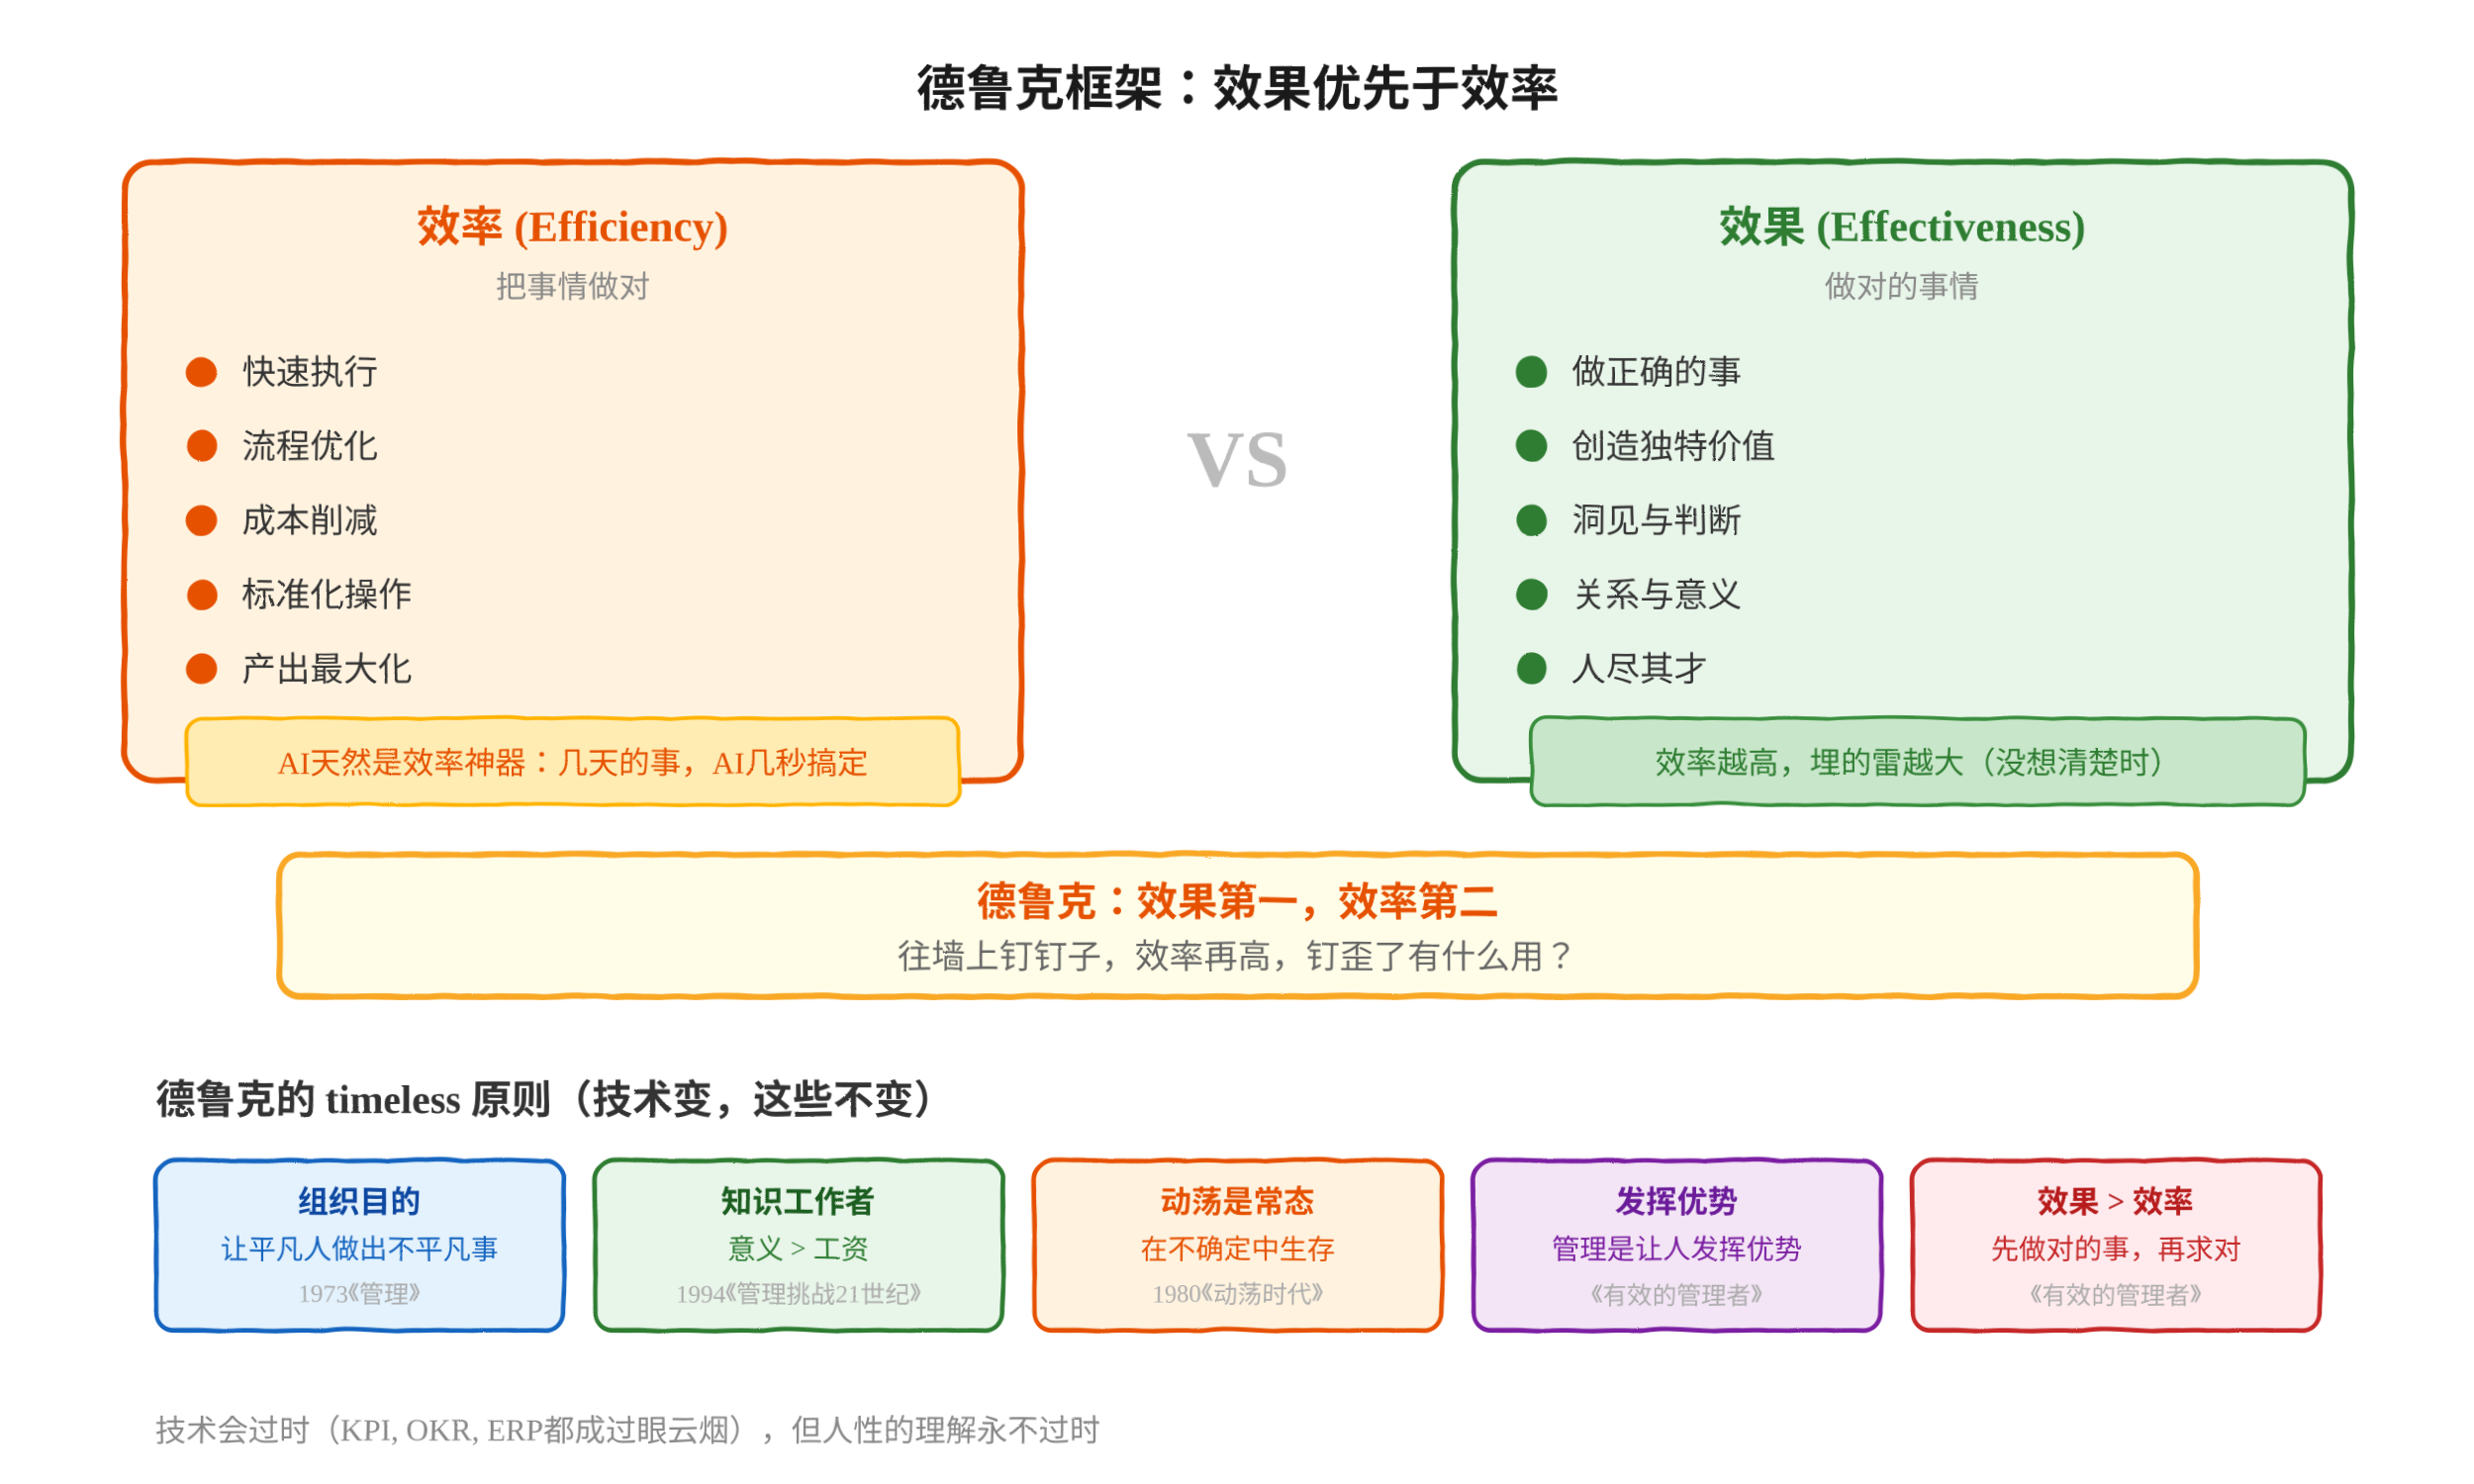
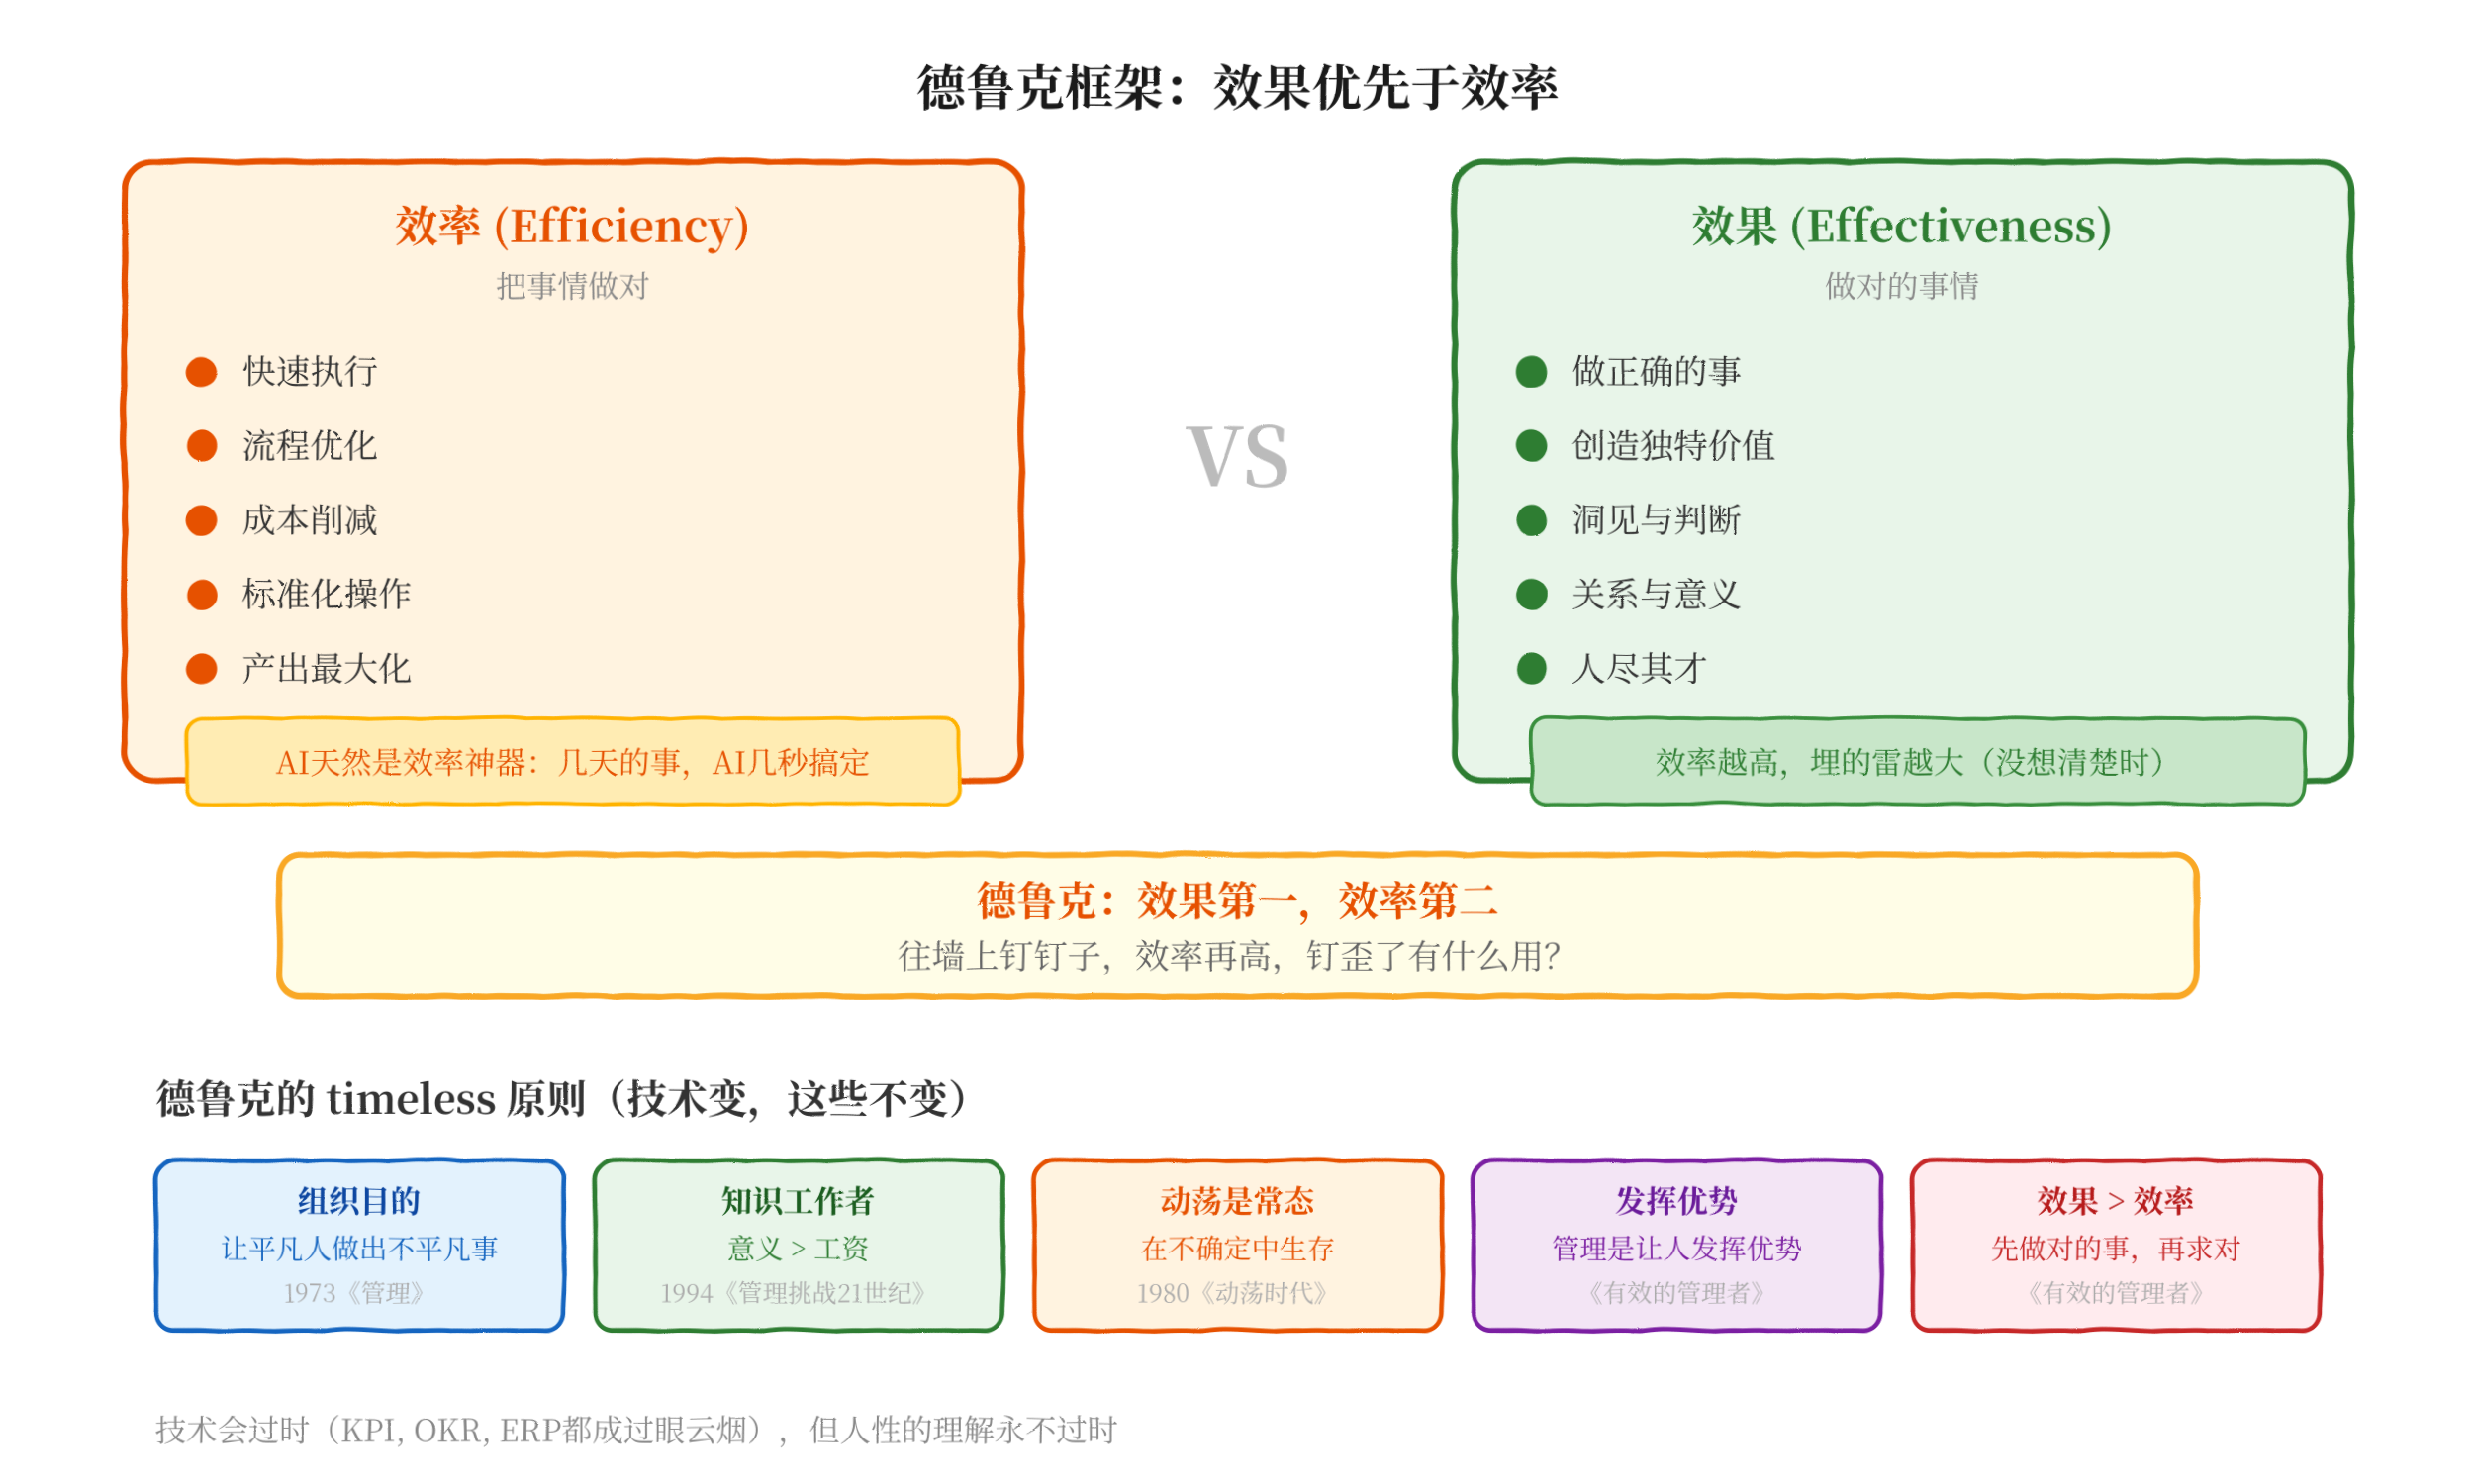
- <svg xmlns="http://www.w3.org/2000/svg" viewBox="0 0 800 480">
+ <svg xmlns="http://www.w3.org/2000/svg" viewBox="0 0 800 480" style="font-family: 'Noto Serif CJK SC', serif;">
  <defs>
    <filter id="rough" x="-3%" y="-3%" width="106%" height="106%">
      <feTurbulence type="turbulence" baseFrequency="0.04" numOctaves="2" result="noise" />
      <feDisplacementMap in="SourceGraphic" in2="noise" scale="1.2" xChannelSelector="R" yChannelSelector="G" />
    </filter>
    <filter id="txt" x="-2%" y="-2%" width="104%" height="104%">
      <feTurbulence type="turbulence" baseFrequency="0.05" numOctaves="1" result="noise" />
      <feDisplacementMap in="SourceGraphic" in2="noise" scale="0.6" xChannelSelector="R" yChannelSelector="G" />
    </filter>
  </defs>
  <rect width="800" height="480" fill="white" />
  <text x="400" y="34" text-anchor="middle" font-size="16" font-weight="bold" fill="#1a1a1a" filter="url(#txt)">德鲁克框架：效果优先于效率</text>
  <rect x="40" y="52" width="290" height="200" rx="9" fill="#FFF3E0" stroke="#E65100" stroke-width="2" filter="url(#rough)" />
  <text x="185" y="78" text-anchor="middle" font-size="14" font-weight="bold" fill="#E65100" filter="url(#txt)">效率 (Efficiency)</text>
  <text x="185" y="96" text-anchor="middle" font-size="10" fill="#888" filter="url(#txt)">把事情做对</text>
  <ellipse cx="65" cy="120" rx="5" ry="5" fill="#E65100" filter="url(#rough)" />
  <text x="78" y="124" font-size="11" fill="#333" filter="url(#txt)">快速执行</text>
  <ellipse cx="65" cy="144" rx="5" ry="5" fill="#E65100" filter="url(#rough)" />
  <text x="78" y="148" font-size="11" fill="#333" filter="url(#txt)">流程优化</text>
  <ellipse cx="65" cy="168" rx="5" ry="5" fill="#E65100" filter="url(#rough)" />
  <text x="78" y="172" font-size="11" fill="#333" filter="url(#txt)">成本削减</text>
  <ellipse cx="65" cy="192" rx="5" ry="5" fill="#E65100" filter="url(#rough)" />
  <text x="78" y="196" font-size="11" fill="#333" filter="url(#txt)">标准化操作</text>
  <ellipse cx="65" cy="216" rx="5" ry="5" fill="#E65100" filter="url(#rough)" />
  <text x="78" y="220" font-size="11" fill="#333" filter="url(#txt)">产出最大化</text>
  <rect x="60" y="232" width="250" height="28" rx="5" fill="#FFECB3" stroke="#FFB300" stroke-width="1.2" filter="url(#rough)" />
  <text x="185" y="250" text-anchor="middle" font-size="10" fill="#E65100" filter="url(#txt)">AI天然是效率神器：几天的事，AI几秒搞定</text>
  <text x="400" y="157" text-anchor="middle" font-size="26" font-weight="bold" fill="#bbb" filter="url(#txt)">VS</text>
  <rect x="470" y="52" width="290" height="200" rx="9" fill="#E8F5E9" stroke="#2E7D32" stroke-width="2" filter="url(#rough)" />
  <text x="615" y="78" text-anchor="middle" font-size="14" font-weight="bold" fill="#2E7D32" filter="url(#txt)">效果 (Effectiveness)</text>
  <text x="615" y="96" text-anchor="middle" font-size="10" fill="#888" filter="url(#txt)">做对的事情</text>
  <ellipse cx="495" cy="120" rx="5" ry="5" fill="#2E7D32" filter="url(#rough)" />
  <text x="508" y="124" font-size="11" fill="#333" filter="url(#txt)">做正确的事</text>
  <ellipse cx="495" cy="144" rx="5" ry="5" fill="#2E7D32" filter="url(#rough)" />
  <text x="508" y="148" font-size="11" fill="#333" filter="url(#txt)">创造独特价值</text>
  <ellipse cx="495" cy="168" rx="5" ry="5" fill="#2E7D32" filter="url(#rough)" />
  <text x="508" y="172" font-size="11" fill="#333" filter="url(#txt)">洞见与判断</text>
  <ellipse cx="495" cy="192" rx="5" ry="5" fill="#2E7D32" filter="url(#rough)" />
  <text x="508" y="196" font-size="11" fill="#333" filter="url(#txt)">关系与意义</text>
  <ellipse cx="495" cy="216" rx="5" ry="5" fill="#2E7D32" filter="url(#rough)" />
  <text x="508" y="220" font-size="11" fill="#333" filter="url(#txt)">人尽其才</text>
  <rect x="495" y="232" width="250" height="28" rx="5" fill="#C8E6C9" stroke="#388E3C" stroke-width="1.2" filter="url(#rough)" />
  <text x="620" y="250" text-anchor="middle" font-size="10" fill="#2E7D32" filter="url(#txt)">效率越高，埋的雷越大（没想清楚时）</text>
  <rect x="90" y="276" width="620" height="46" rx="7" fill="#FFFDE7" stroke="#F9A825" stroke-width="2" filter="url(#rough)" />
  <text x="400" y="296" text-anchor="middle" font-size="13" font-weight="bold" fill="#E65100" filter="url(#txt)">德鲁克：效果第一，效率第二</text>
  <text x="400" y="313" text-anchor="middle" font-size="11" fill="#666" filter="url(#txt)">往墙上钉钉子，效率再高，钉歪了有什么用？</text>
  <line x1="50" y1="340" x2="750" y2="340" stroke="#ddd" stroke-width="1.5" stroke-dasharray="5,4" filter="url(#rough)" />
  <text x="50" y="360" font-size="13" font-weight="bold" fill="#333" filter="url(#txt)">德鲁克的 timeless 原则（技术变，这些不变）</text>
  <g transform="translate(50, 375)">
    <rect x="0" y="0" width="132" height="55" rx="6" fill="#E3F2FD" stroke="#1565C0" stroke-width="1.5" filter="url(#rough)" />
    <text x="66" y="17" text-anchor="middle" font-size="10" font-weight="bold" fill="#0D47A1" filter="url(#txt)">组织目的</text>
    <text x="66" y="32" text-anchor="middle" font-size="9" fill="#1565C0" filter="url(#txt)">让平凡人做出不平凡事</text>
    <text x="66" y="46" text-anchor="middle" font-size="8" fill="#aaa" filter="url(#txt)">1973《管理》</text>
  </g>
  <g transform="translate(192, 375)">
    <rect x="0" y="0" width="132" height="55" rx="6" fill="#E8F5E9" stroke="#2E7D32" stroke-width="1.5" filter="url(#rough)" />
    <text x="66" y="17" text-anchor="middle" font-size="10" font-weight="bold" fill="#1B5E20" filter="url(#txt)">知识工作者</text>
    <text x="66" y="32" text-anchor="middle" font-size="9" fill="#2E7D32" filter="url(#txt)">意义 &gt; 工资</text>
    <text x="66" y="46" text-anchor="middle" font-size="8" fill="#aaa" filter="url(#txt)">1994《管理挑战21世纪》</text>
  </g>
  <g transform="translate(334, 375)">
    <rect x="0" y="0" width="132" height="55" rx="6" fill="#FFF3E0" stroke="#E65100" stroke-width="1.5" filter="url(#rough)" />
    <text x="66" y="17" text-anchor="middle" font-size="10" font-weight="bold" fill="#E65100" filter="url(#txt)">动荡是常态</text>
    <text x="66" y="32" text-anchor="middle" font-size="9" fill="#E65100" filter="url(#txt)">在不确定中生存</text>
    <text x="66" y="46" text-anchor="middle" font-size="8" fill="#aaa" filter="url(#txt)">1980《动荡时代》</text>
  </g>
  <g transform="translate(476, 375)">
    <rect x="0" y="0" width="132" height="55" rx="6" fill="#F3E5F5" stroke="#7B1FA2" stroke-width="1.5" filter="url(#rough)" />
    <text x="66" y="17" text-anchor="middle" font-size="10" font-weight="bold" fill="#6A1B9A" filter="url(#txt)">发挥优势</text>
    <text x="66" y="32" text-anchor="middle" font-size="9" fill="#7B1FA2" filter="url(#txt)">管理是让人发挥优势</text>
    <text x="66" y="46" text-anchor="middle" font-size="8" fill="#aaa" filter="url(#txt)">《有效的管理者》</text>
  </g>
  <g transform="translate(618, 375)">
    <rect x="0" y="0" width="132" height="55" rx="6" fill="#FFEBEE" stroke="#C62828" stroke-width="1.5" filter="url(#rough)" />
    <text x="66" y="17" text-anchor="middle" font-size="10" font-weight="bold" fill="#B71C1C" filter="url(#txt)">效果 &gt; 效率</text>
    <text x="66" y="32" text-anchor="middle" font-size="9" fill="#C62828" filter="url(#txt)">先做对的事，再求对</text>
    <text x="66" y="46" text-anchor="middle" font-size="8" fill="#aaa" filter="url(#txt)">《有效的管理者》</text>
  </g>
  <line x1="50" y1="448" x2="750" y2="448" stroke="#ddd" stroke-width="1.5" stroke-dasharray="5,4" filter="url(#rough)" />
  <text x="50" y="466" font-size="10" fill="#888" filter="url(#txt)">技术会过时（KPI, OKR, ERP都成过眼云烟），但人性的理解永不过时</text>
</svg>
